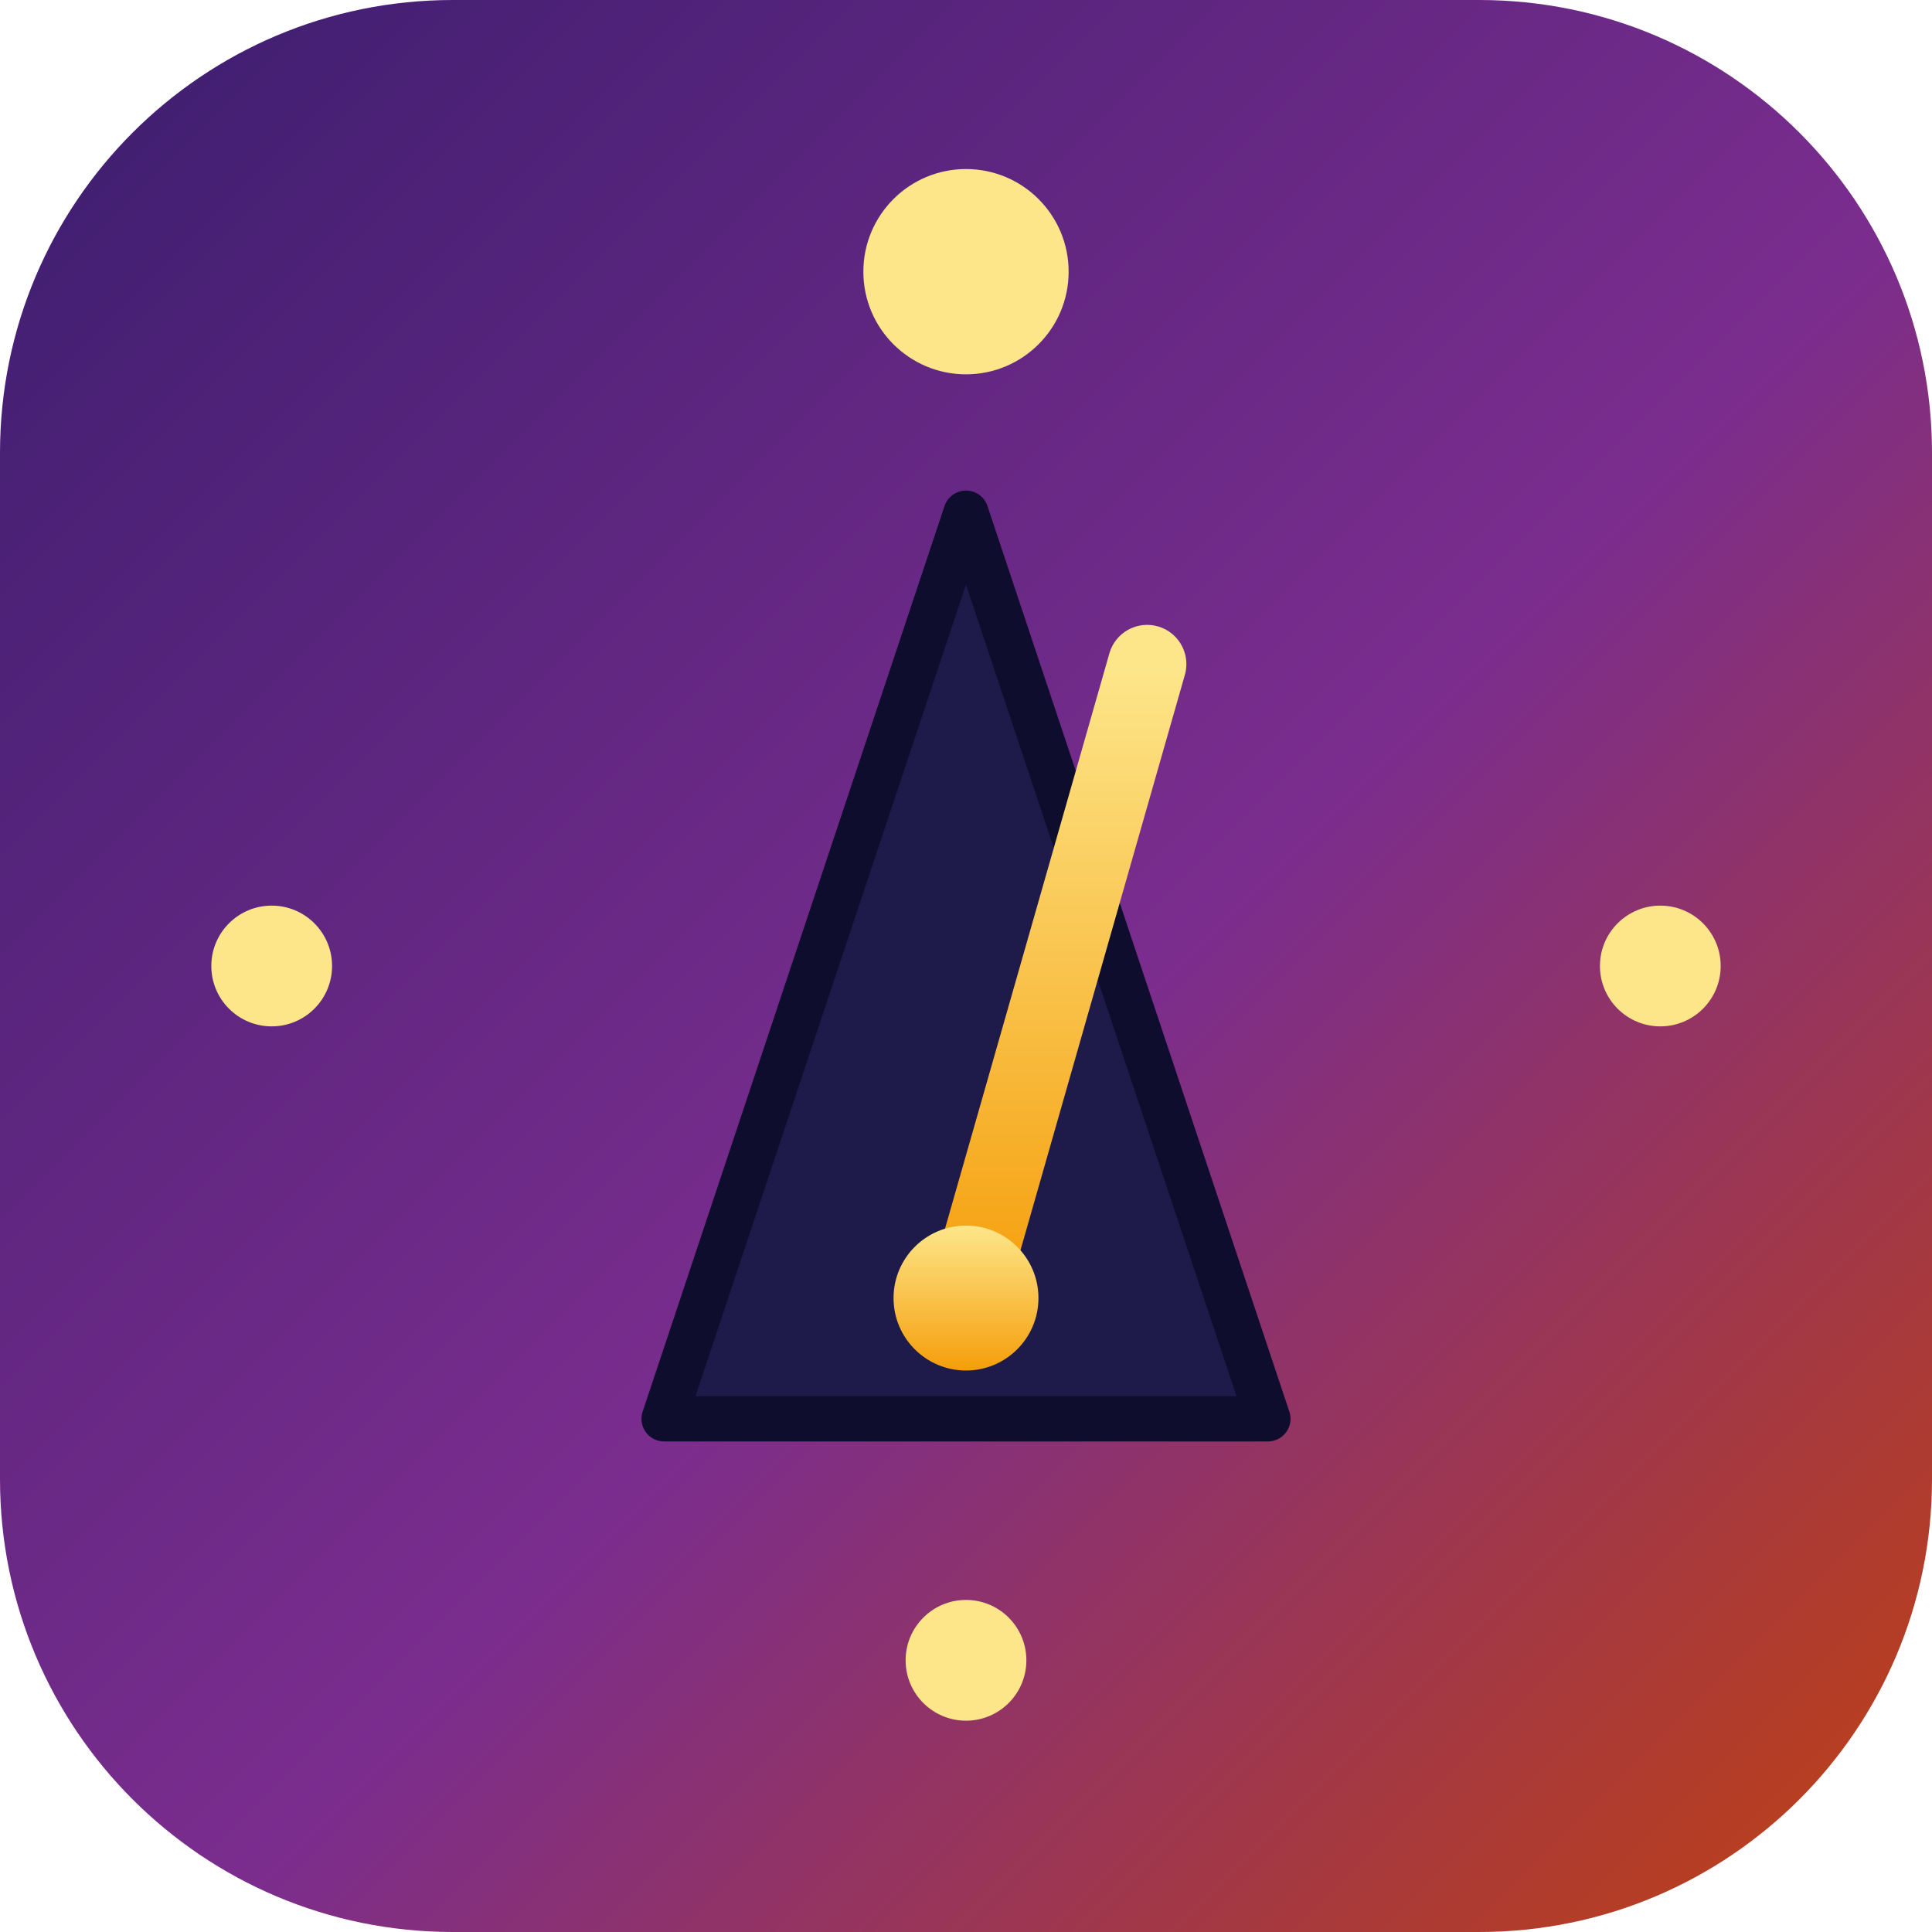
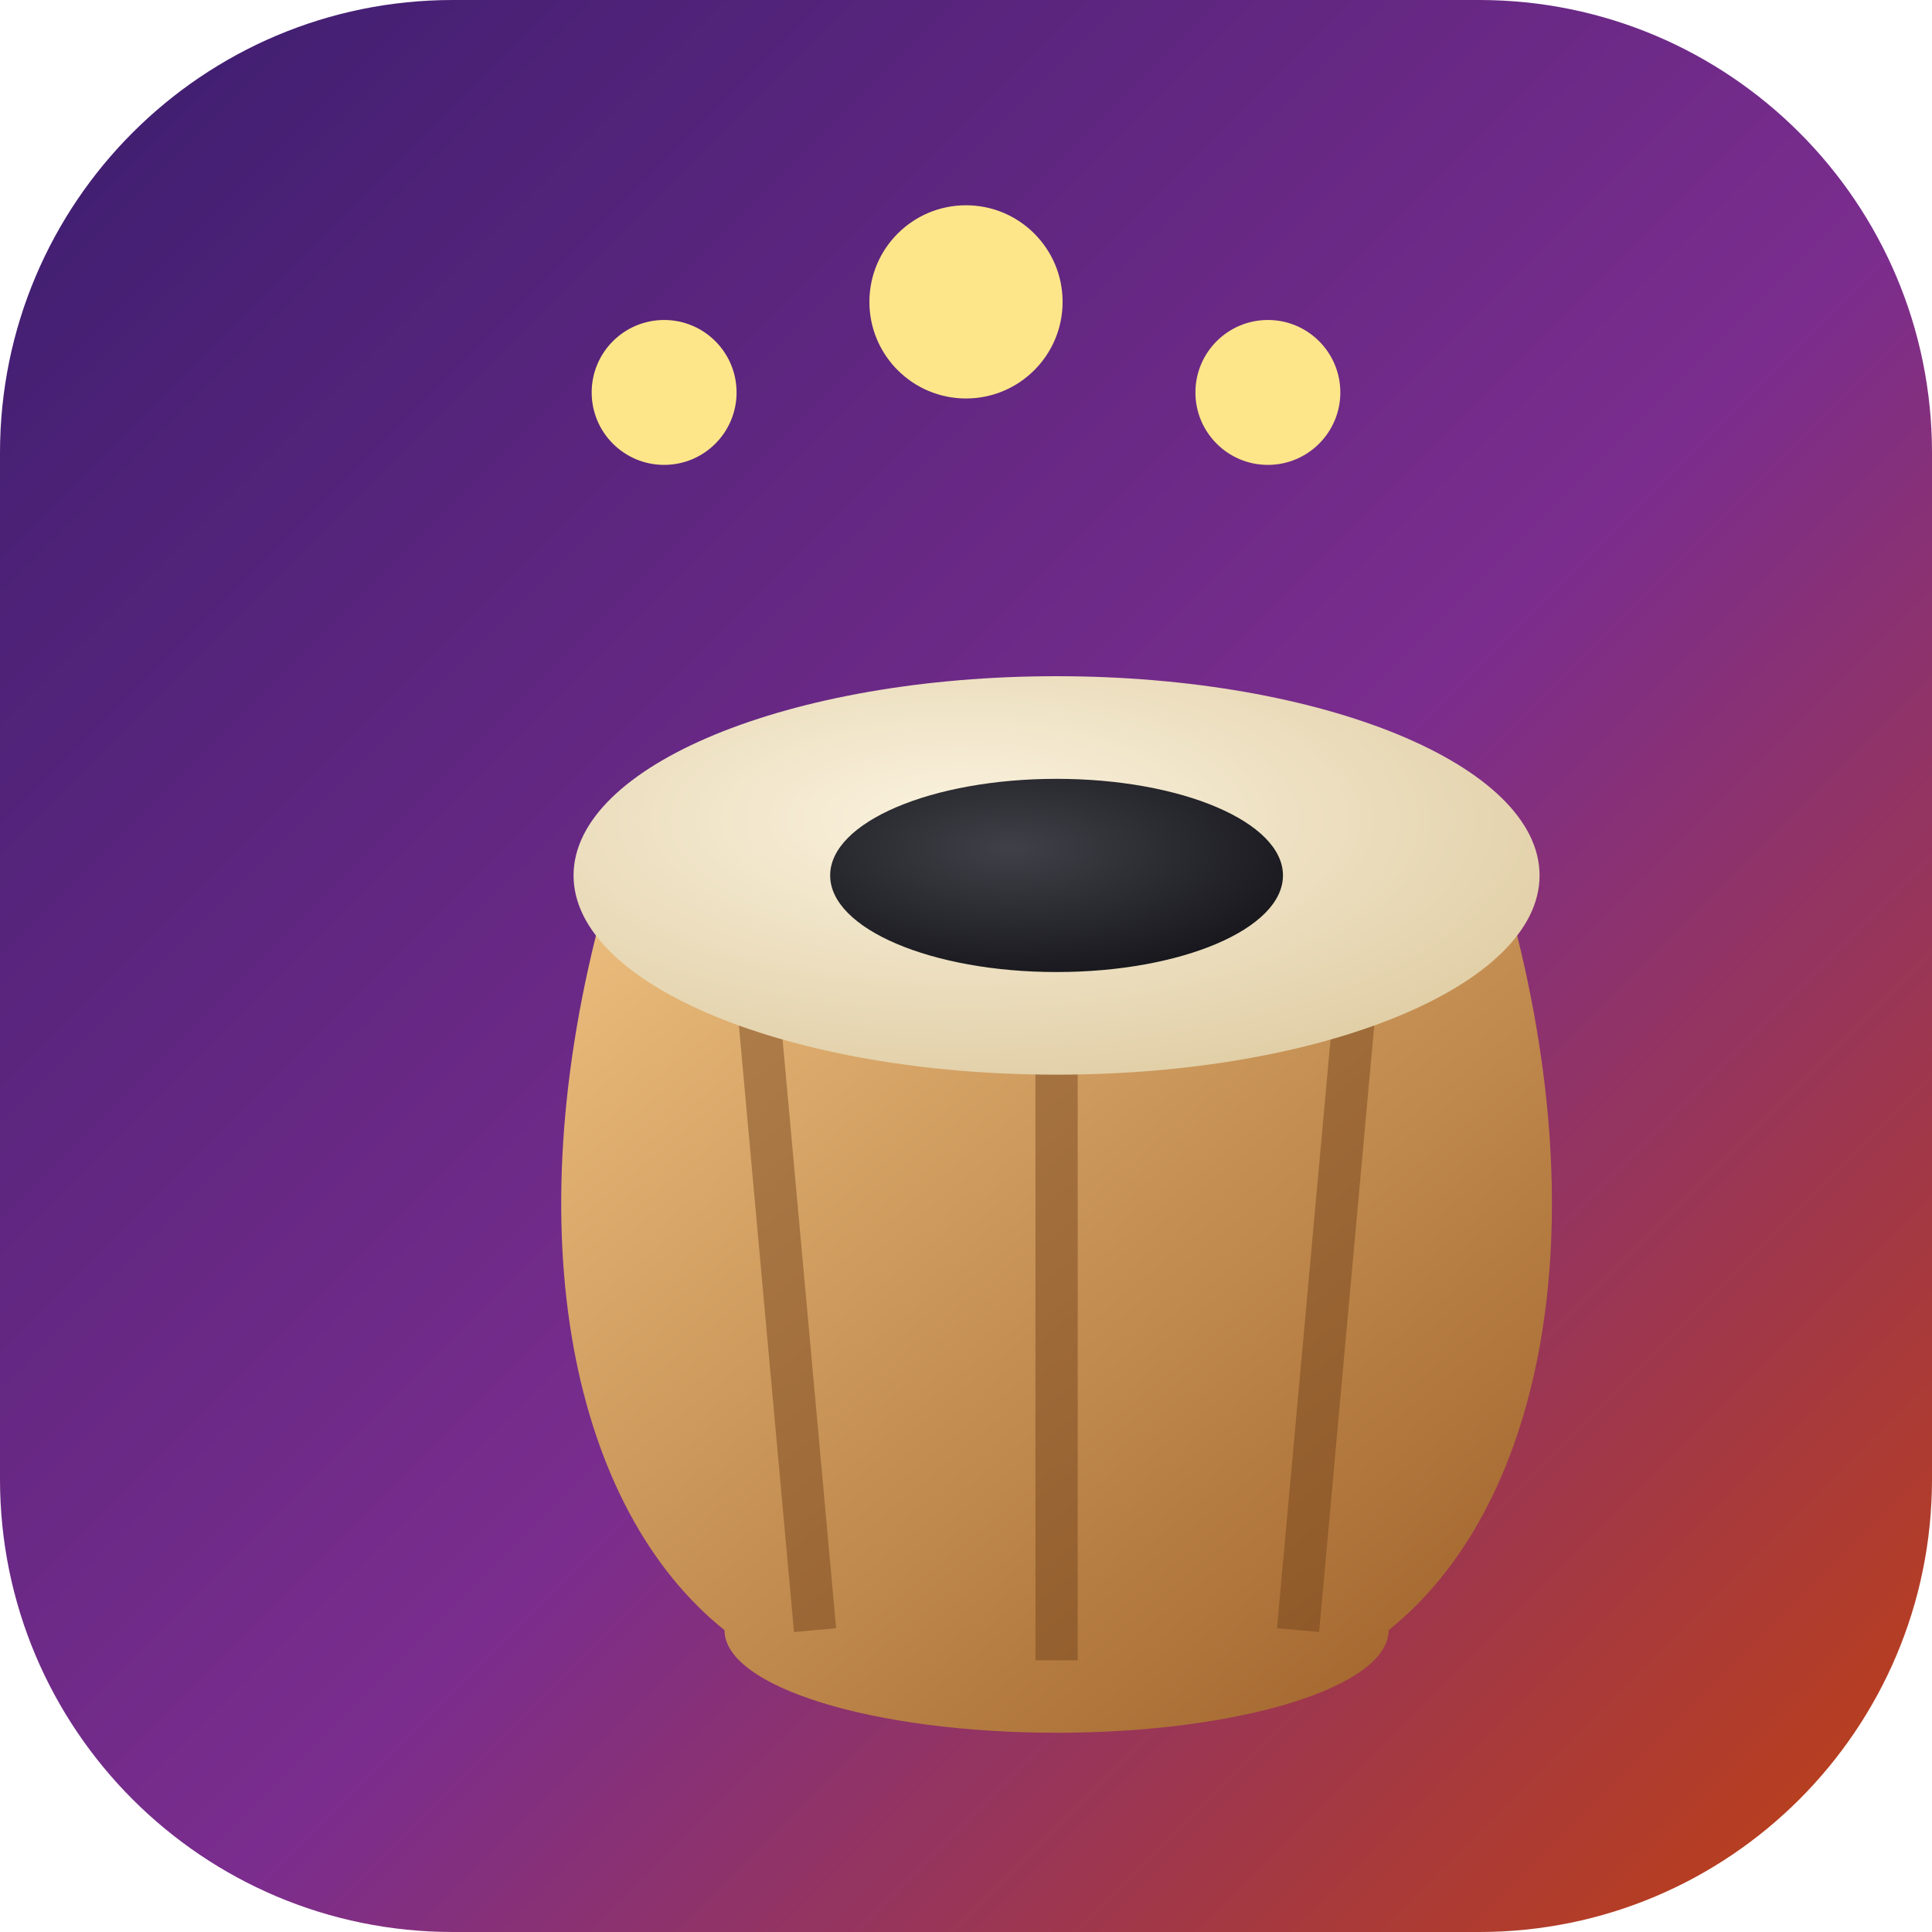
<svg xmlns="http://www.w3.org/2000/svg" width="64" height="64" viewBox="0 0 64 64" role="img" aria-label="Tala Metronome">
  <defs>
    <linearGradient id="b" x1="0" y1="0" x2="1" y2="1">
      <stop offset="0" stop-color="#3a1d6e" />
      <stop offset="0.55" stop-color="#7b2d8e" />
      <stop offset="1" stop-color="#c2410c" />
    </linearGradient>
-     <linearGradient id="m" x1="0" y1="0" x2="0" y2="1">
-       <stop offset="0" stop-color="#fde68a" />
-       <stop offset="1" stop-color="#f59e0b" />
+     <linearGradient id="w" x1="0" y1="0" x2="1" y2="1">
+       <stop offset="0" stop-color="#ecbe7e" />
+       <stop offset="1" stop-color="#9c5e26" />
    </linearGradient>
+     <radialGradient id="s" cx="0.4" cy="0.36" r="0.8">
+       <stop offset="0" stop-color="#fbf3df" />
+       <stop offset="1" stop-color="#dcc89c" />
+     </radialGradient>
+     <radialGradient id="k" cx="0.4" cy="0.36" r="0.85">
+       <stop offset="0" stop-color="#404048" />
+       <stop offset="1" stop-color="#0d0d12" />
+     </radialGradient>
  </defs>
  <rect width="64" height="64" rx="15" fill="url(#b)" />
  <g fill="#fde68a">
-     <circle cx="32" cy="9" r="3.4" />
-     <circle cx="55" cy="32" r="2" />
-     <circle cx="32" cy="55" r="2" />
-     <circle cx="9" cy="32" r="2" />
+     <circle cx="22" cy="13" r="2.4" />
+     <circle cx="32" cy="10" r="3.2" />
+     <circle cx="42" cy="13" r="2.4" />
  </g>
-   <path d="M32 17 L42 47 L22 47 Z" fill="#1e1b4b" stroke="#0f0d2e" stroke-width="1.5" stroke-linejoin="round" />
-   <line x1="32" y1="43" x2="38" y2="22" stroke="url(#m)" stroke-width="2.6" stroke-linecap="round" />
-   <circle cx="32" cy="43" r="2.4" fill="url(#m)" />
+   <path d="M20 30 C 17 41, 19 50, 24 54 A 11 3.4 0 0 0 46 54 C 51 50, 53 41, 50 30 Z" fill="url(#w)" />
+   <g stroke="#6e3f18" stroke-width="1.4" opacity="0.45">
+     <line x1="25" y1="32" x2="27" y2="54" />
+     <line x1="35" y1="31" x2="35" y2="55" />
+     <line x1="45" y1="32" x2="43" y2="54" />
+   </g>
+   <ellipse cx="35" cy="29" rx="16" ry="6.6" fill="url(#s)" />
+   <ellipse cx="35" cy="29" rx="7.5" ry="3.2" fill="url(#k)" />
</svg>
